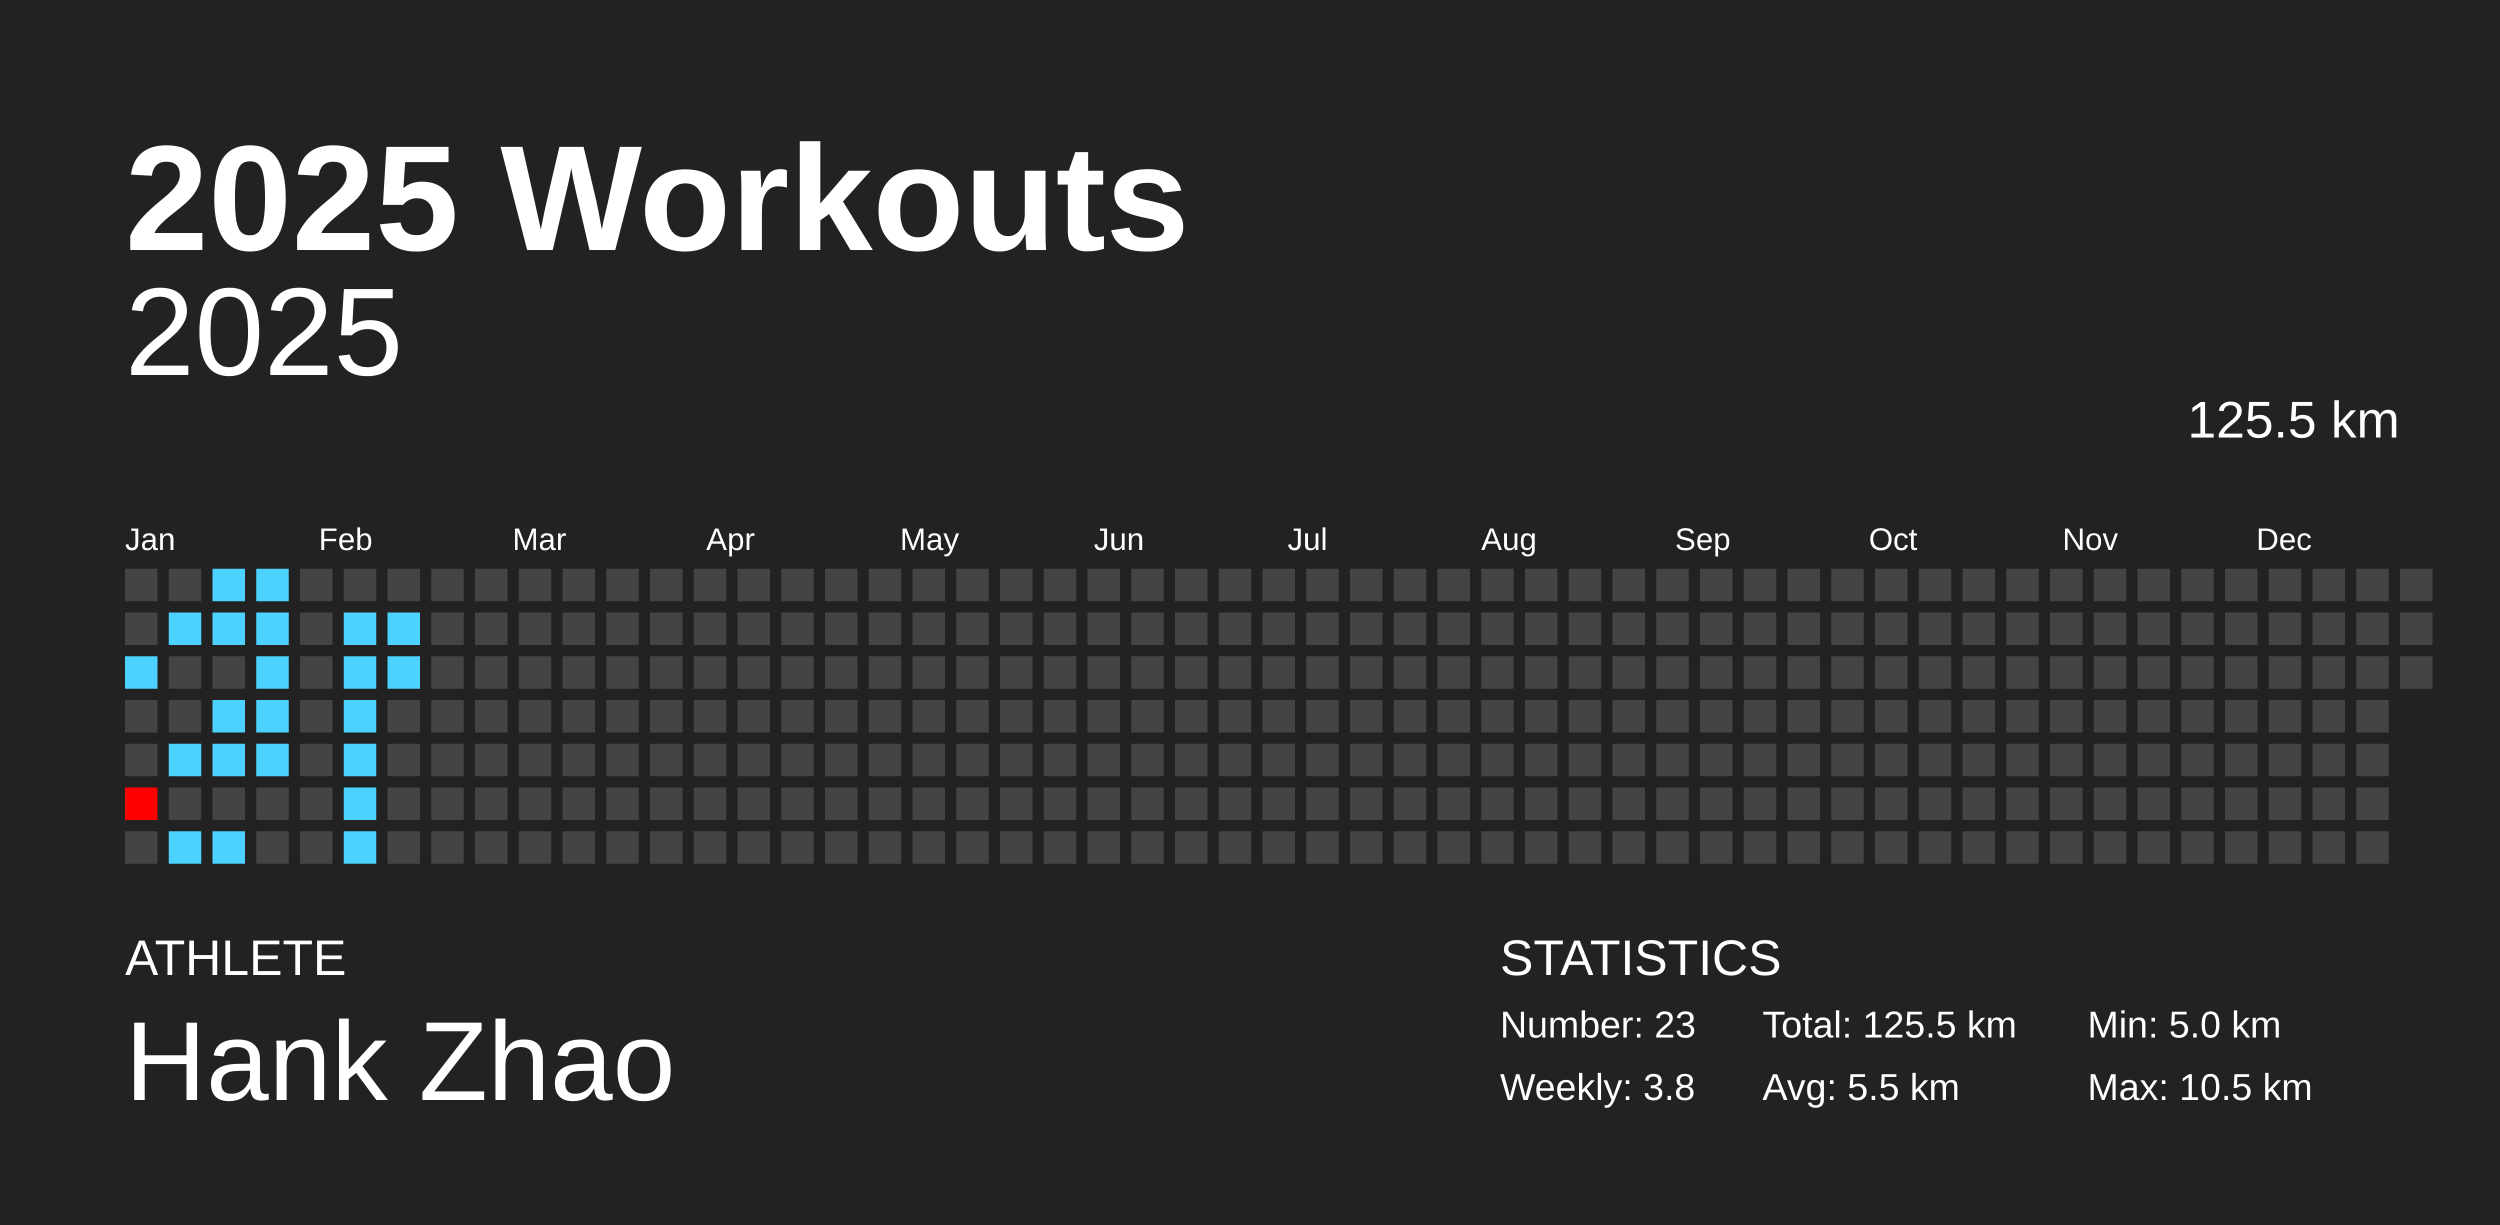
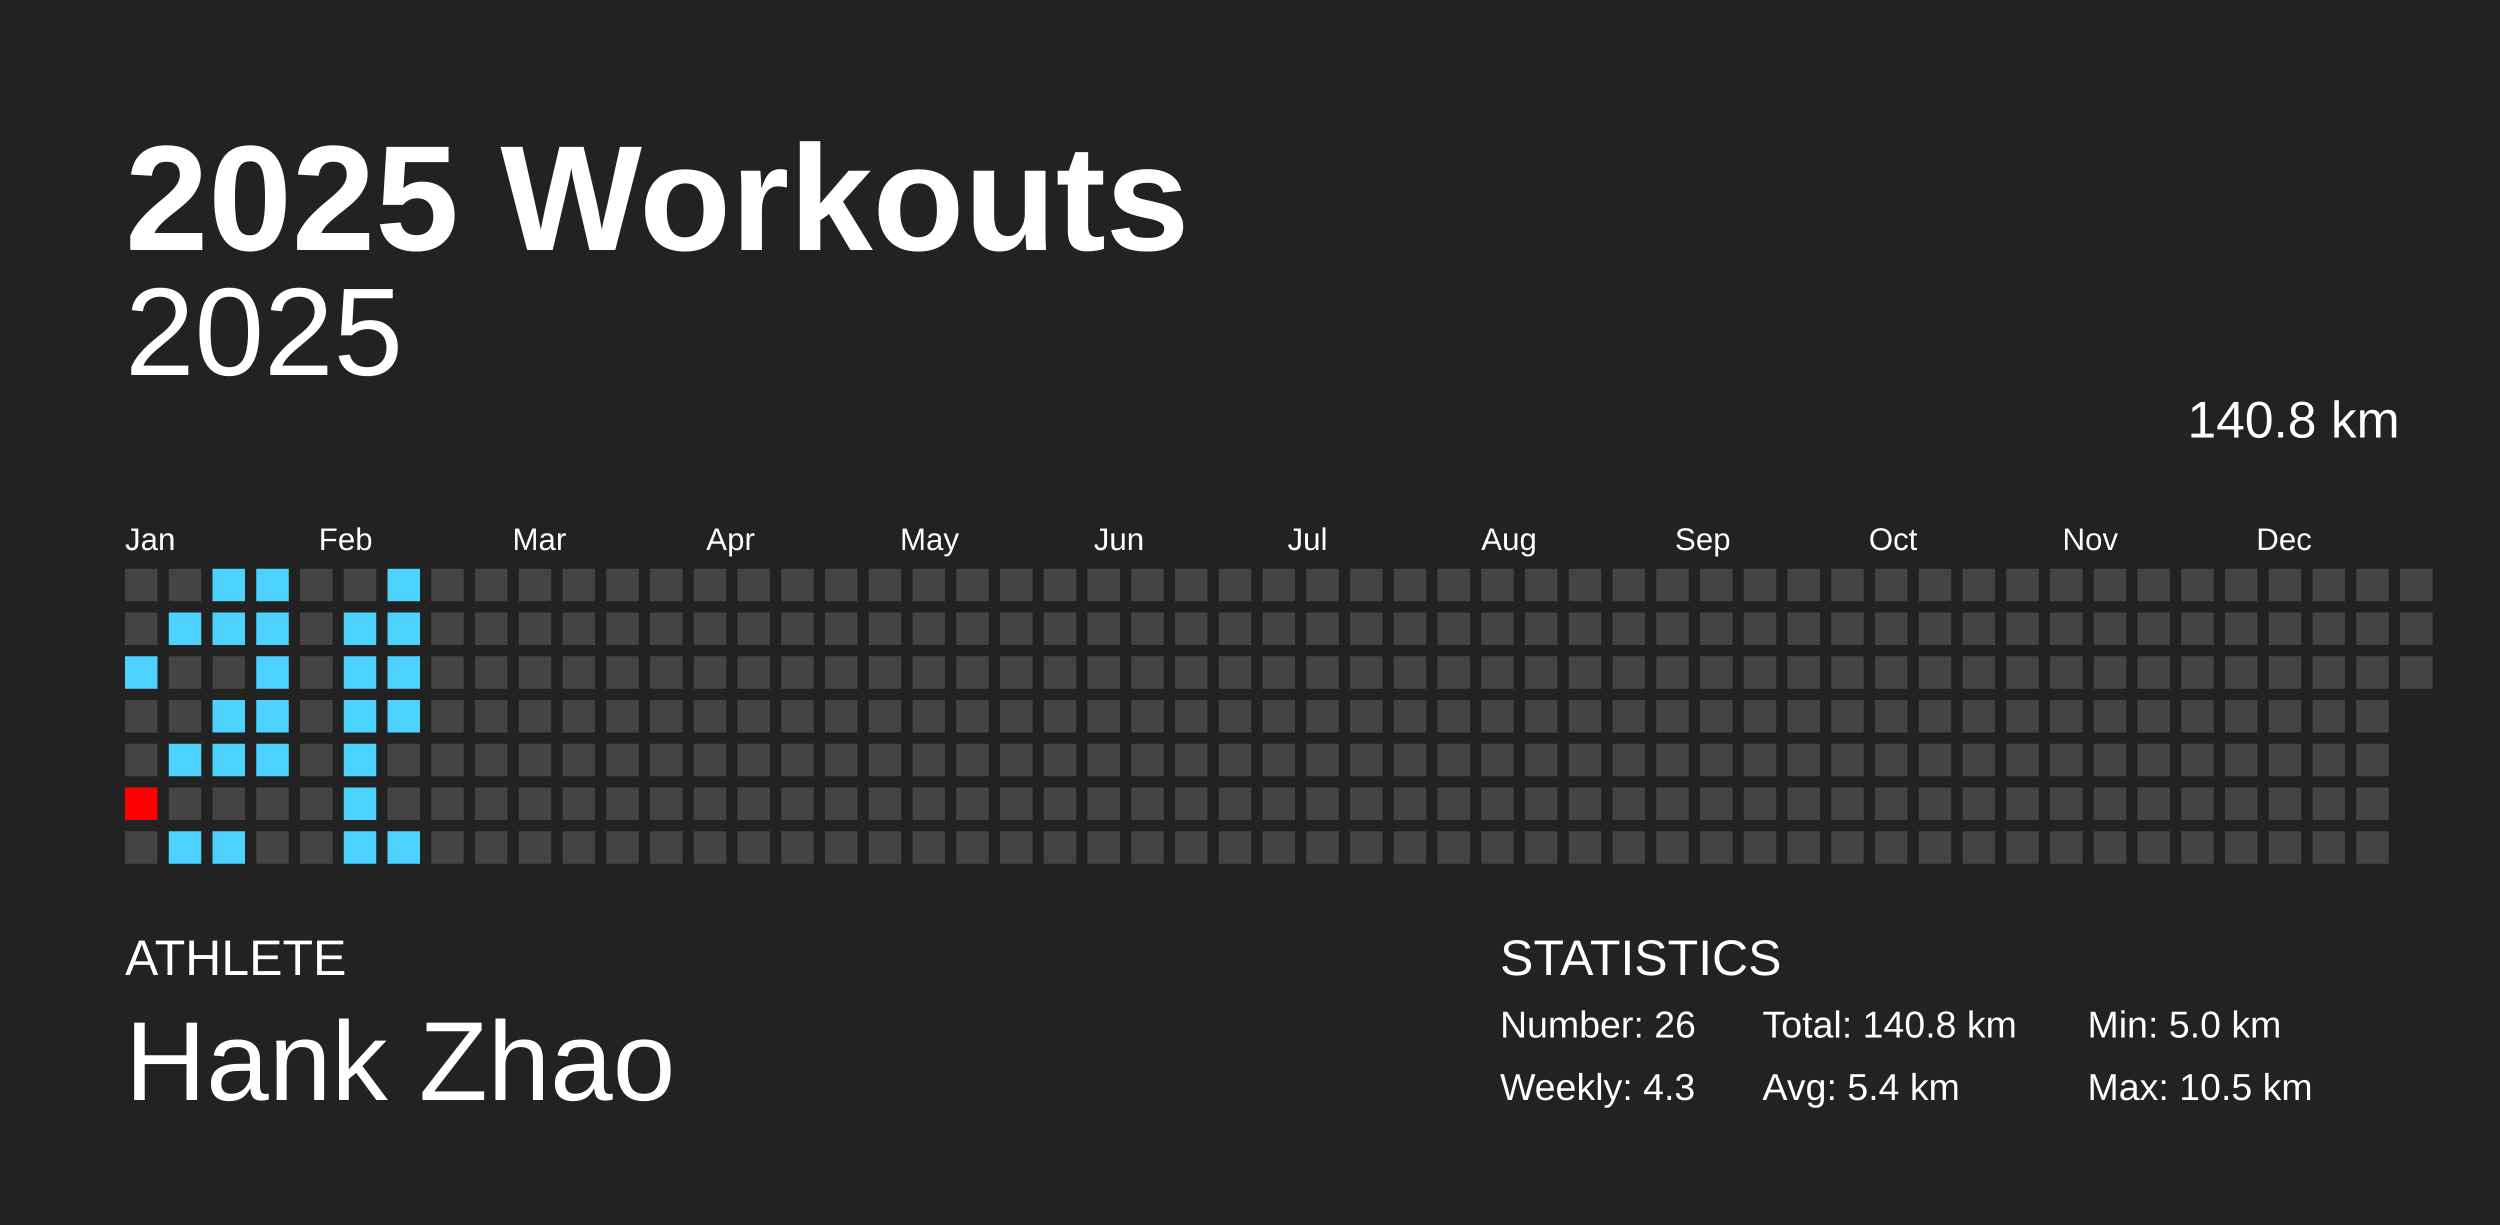
<svg xmlns="http://www.w3.org/2000/svg" baseProfile="full" height="98mm" version="1.1" viewBox="0,0,200,98" width="200mm">
  <defs />
  <rect fill="#222222" height="98" width="200" x="0" y="0" />
  <text fill="#FFFFFF" style="font-size:12px; font-family:Arial; font-weight:bold;" x="10" y="20">2025 Workouts</text>
  <text fill="#FFFFFF" style="font-size:4px; font-family:Arial" x="10" y="78">ATHLETE</text>
  <text fill="#FFFFFF" style="font-size:9px; font-family:Arial" x="10" y="88">Hank Zhao</text>
  <text fill="#FFFFFF" style="font-size:4px; font-family:Arial" x="120" y="78">STATISTICS</text>
-   <text fill="#FFFFFF" style="font-size:3px; font-family:Arial" x="120" y="83">Number: 23</text>
-   <text fill="#FFFFFF" style="font-size:3px; font-family:Arial" x="120" y="88">Weekly: 3.8</text>
-   <text fill="#FFFFFF" style="font-size:3px; font-family:Arial" x="141" y="83">Total: 125.5 km</text>
-   <text fill="#FFFFFF" style="font-size:3px; font-family:Arial" x="141" y="88">Avg: 5.5 km</text>
+   <text fill="#FFFFFF" style="font-size:3px; font-family:Arial" x="120" y="83">Number: 26</text>
+   <text fill="#FFFFFF" style="font-size:3px; font-family:Arial" x="120" y="88">Weekly: 4.3</text>
+   <text fill="#FFFFFF" style="font-size:3px; font-family:Arial" x="141" y="83">Total: 140.8 km</text>
+   <text fill="#FFFFFF" style="font-size:3px; font-family:Arial" x="141" y="88">Avg: 5.4 km</text>
  <text fill="#FFFFFF" style="font-size:3px; font-family:Arial" x="167" y="83">Min: 5.0 km</text>
  <text fill="#FFFFFF" style="font-size:3px; font-family:Arial" x="167" y="88">Max: 10.5 km</text>
  <text alignment-baseline="hanging" fill="#FFFFFF" style="font-size:10.0px; font-family:Arial;" x="10" y="30">2025</text>
-   <text alignment-baseline="hanging" fill="#FFFFFF" style="font-size:4.125px; font-family:Arial;" x="175" y="35">125.5 km</text>
+   <text alignment-baseline="hanging" fill="#FFFFFF" style="font-size:4.125px; font-family:Arial;" x="175" y="35">140.8 km</text>
  <text fill="#FFFFFF" style="font-size:2.5px; font-family:Arial" x="10.0" y="44">Jan</text>
  <text fill="#FFFFFF" style="font-size:2.5px; font-family:Arial" x="25.5" y="44">Feb</text>
  <text fill="#FFFFFF" style="font-size:2.5px; font-family:Arial" x="41.0" y="44">Mar</text>
  <text fill="#FFFFFF" style="font-size:2.5px; font-family:Arial" x="56.5" y="44">Apr</text>
  <text fill="#FFFFFF" style="font-size:2.5px; font-family:Arial" x="72.0" y="44">May</text>
  <text fill="#FFFFFF" style="font-size:2.5px; font-family:Arial" x="87.5" y="44">Jun</text>
  <text fill="#FFFFFF" style="font-size:2.5px; font-family:Arial" x="103.0" y="44">Jul</text>
  <text fill="#FFFFFF" style="font-size:2.5px; font-family:Arial" x="118.5" y="44">Aug</text>
  <text fill="#FFFFFF" style="font-size:2.5px; font-family:Arial" x="134.0" y="44">Sep</text>
  <text fill="#FFFFFF" style="font-size:2.5px; font-family:Arial" x="149.5" y="44">Oct</text>
  <text fill="#FFFFFF" style="font-size:2.5px; font-family:Arial" x="165.0" y="44">Nov</text>
  <text fill="#FFFFFF" style="font-size:2.5px; font-family:Arial" x="180.5" y="44">Dec</text>
  <rect fill="#444444" height="2.6" width="2.6" x="10.0" y="45.5" />
  <rect fill="#444444" height="2.6" width="2.6" x="10.0" y="49.0" />
  <rect fill="#4dd2ff" height="2.6" width="2.6" x="10.0" y="52.5" />
  <rect fill="#444444" height="2.6" width="2.6" x="10.0" y="56.0" />
  <rect fill="#444444" height="2.6" width="2.6" x="10.0" y="59.5" />
  <rect fill="#ff0000" height="2.6" width="2.6" x="10.0" y="63.0" />
  <rect fill="#444444" height="2.6" width="2.6" x="10.0" y="66.5" />
  <rect fill="#444444" height="2.6" width="2.6" x="13.5" y="45.5" />
  <rect fill="#4dd2ff" height="2.6" width="2.6" x="13.5" y="49.0" />
  <rect fill="#444444" height="2.6" width="2.6" x="13.5" y="52.5" />
  <rect fill="#444444" height="2.6" width="2.6" x="13.5" y="56.0" />
  <rect fill="#4dd2ff" height="2.6" width="2.6" x="13.5" y="59.5" />
  <rect fill="#444444" height="2.6" width="2.6" x="13.5" y="63.0" />
  <rect fill="#4dd2ff" height="2.6" width="2.6" x="13.5" y="66.5" />
  <rect fill="#4dd2ff" height="2.6" width="2.6" x="17.0" y="45.5" />
  <rect fill="#4dd2ff" height="2.6" width="2.6" x="17.0" y="49.0" />
  <rect fill="#444444" height="2.6" width="2.6" x="17.0" y="52.5" />
  <rect fill="#4dd2ff" height="2.6" width="2.6" x="17.0" y="56.0" />
  <rect fill="#4dd2ff" height="2.6" width="2.6" x="17.0" y="59.5" />
  <rect fill="#444444" height="2.6" width="2.6" x="17.0" y="63.0" />
  <rect fill="#4dd2ff" height="2.6" width="2.6" x="17.0" y="66.5" />
  <rect fill="#4dd2ff" height="2.6" width="2.6" x="20.5" y="45.5" />
  <rect fill="#4dd2ff" height="2.6" width="2.6" x="20.5" y="49.0" />
  <rect fill="#4dd2ff" height="2.6" width="2.6" x="20.5" y="52.5" />
  <rect fill="#4dd2ff" height="2.6" width="2.6" x="20.5" y="56.0" />
  <rect fill="#4dd2ff" height="2.6" width="2.6" x="20.5" y="59.5" />
  <rect fill="#444444" height="2.6" width="2.6" x="20.5" y="63.0" />
  <rect fill="#444444" height="2.6" width="2.6" x="20.5" y="66.5" />
  <rect fill="#444444" height="2.6" width="2.6" x="24.0" y="45.5" />
  <rect fill="#444444" height="2.6" width="2.6" x="24.0" y="49.0" />
  <rect fill="#444444" height="2.6" width="2.6" x="24.0" y="52.5" />
  <rect fill="#444444" height="2.6" width="2.6" x="24.0" y="56.0" />
  <rect fill="#444444" height="2.6" width="2.6" x="24.0" y="59.5" />
  <rect fill="#444444" height="2.6" width="2.6" x="24.0" y="63.0" />
  <rect fill="#444444" height="2.6" width="2.6" x="24.0" y="66.5" />
  <rect fill="#444444" height="2.6" width="2.6" x="27.5" y="45.5" />
  <rect fill="#4dd2ff" height="2.6" width="2.6" x="27.5" y="49.0" />
  <rect fill="#4dd2ff" height="2.6" width="2.6" x="27.5" y="52.5" />
  <rect fill="#4dd2ff" height="2.6" width="2.6" x="27.5" y="56.0" />
  <rect fill="#4dd2ff" height="2.6" width="2.6" x="27.5" y="59.5" />
  <rect fill="#4dd2ff" height="2.6" width="2.6" x="27.5" y="63.0" />
  <rect fill="#4dd2ff" height="2.6" width="2.6" x="27.5" y="66.5" />
-   <rect fill="#444444" height="2.6" width="2.6" x="31.0" y="45.5" />
+   <rect fill="#4dd2ff" height="2.6" width="2.6" x="31.0" y="45.5" />
  <rect fill="#4dd2ff" height="2.6" width="2.6" x="31.0" y="49.0" />
  <rect fill="#4dd2ff" height="2.6" width="2.6" x="31.0" y="52.5" />
-   <rect fill="#444444" height="2.6" width="2.6" x="31.0" y="56.0" />
+   <rect fill="#4dd2ff" height="2.6" width="2.6" x="31.0" y="56.0" />
  <rect fill="#444444" height="2.6" width="2.6" x="31.0" y="59.5" />
  <rect fill="#444444" height="2.6" width="2.6" x="31.0" y="63.0" />
-   <rect fill="#444444" height="2.6" width="2.6" x="31.0" y="66.5" />
+   <rect fill="#4dd2ff" height="2.6" width="2.6" x="31.0" y="66.5" />
  <rect fill="#444444" height="2.6" width="2.6" x="34.5" y="45.5" />
  <rect fill="#444444" height="2.6" width="2.6" x="34.5" y="49.0" />
  <rect fill="#444444" height="2.6" width="2.6" x="34.5" y="52.5" />
  <rect fill="#444444" height="2.6" width="2.6" x="34.5" y="56.0" />
  <rect fill="#444444" height="2.6" width="2.6" x="34.5" y="59.5" />
  <rect fill="#444444" height="2.6" width="2.6" x="34.5" y="63.0" />
  <rect fill="#444444" height="2.6" width="2.6" x="34.5" y="66.5" />
  <rect fill="#444444" height="2.6" width="2.6" x="38.0" y="45.5" />
  <rect fill="#444444" height="2.6" width="2.6" x="38.0" y="49.0" />
  <rect fill="#444444" height="2.6" width="2.6" x="38.0" y="52.5" />
  <rect fill="#444444" height="2.6" width="2.6" x="38.0" y="56.0" />
  <rect fill="#444444" height="2.6" width="2.6" x="38.0" y="59.5" />
  <rect fill="#444444" height="2.6" width="2.6" x="38.0" y="63.0" />
  <rect fill="#444444" height="2.6" width="2.6" x="38.0" y="66.5" />
  <rect fill="#444444" height="2.6" width="2.6" x="41.5" y="45.5" />
  <rect fill="#444444" height="2.6" width="2.6" x="41.5" y="49.0" />
  <rect fill="#444444" height="2.6" width="2.6" x="41.5" y="52.5" />
  <rect fill="#444444" height="2.6" width="2.6" x="41.5" y="56.0" />
  <rect fill="#444444" height="2.6" width="2.6" x="41.5" y="59.5" />
  <rect fill="#444444" height="2.6" width="2.6" x="41.5" y="63.0" />
  <rect fill="#444444" height="2.6" width="2.6" x="41.5" y="66.5" />
  <rect fill="#444444" height="2.6" width="2.6" x="45.0" y="45.5" />
  <rect fill="#444444" height="2.6" width="2.6" x="45.0" y="49.0" />
  <rect fill="#444444" height="2.6" width="2.6" x="45.0" y="52.5" />
  <rect fill="#444444" height="2.6" width="2.6" x="45.0" y="56.0" />
  <rect fill="#444444" height="2.6" width="2.6" x="45.0" y="59.5" />
  <rect fill="#444444" height="2.6" width="2.6" x="45.0" y="63.0" />
  <rect fill="#444444" height="2.6" width="2.6" x="45.0" y="66.5" />
  <rect fill="#444444" height="2.6" width="2.6" x="48.5" y="45.5" />
  <rect fill="#444444" height="2.6" width="2.6" x="48.5" y="49.0" />
  <rect fill="#444444" height="2.6" width="2.6" x="48.5" y="52.5" />
  <rect fill="#444444" height="2.6" width="2.6" x="48.5" y="56.0" />
  <rect fill="#444444" height="2.6" width="2.6" x="48.5" y="59.5" />
  <rect fill="#444444" height="2.6" width="2.6" x="48.5" y="63.0" />
  <rect fill="#444444" height="2.6" width="2.6" x="48.5" y="66.5" />
  <rect fill="#444444" height="2.6" width="2.6" x="52.0" y="45.5" />
  <rect fill="#444444" height="2.6" width="2.6" x="52.0" y="49.0" />
  <rect fill="#444444" height="2.6" width="2.6" x="52.0" y="52.5" />
  <rect fill="#444444" height="2.6" width="2.6" x="52.0" y="56.0" />
  <rect fill="#444444" height="2.6" width="2.6" x="52.0" y="59.5" />
  <rect fill="#444444" height="2.6" width="2.6" x="52.0" y="63.0" />
  <rect fill="#444444" height="2.6" width="2.6" x="52.0" y="66.5" />
  <rect fill="#444444" height="2.6" width="2.6" x="55.5" y="45.5" />
  <rect fill="#444444" height="2.6" width="2.6" x="55.5" y="49.0" />
  <rect fill="#444444" height="2.6" width="2.6" x="55.5" y="52.5" />
  <rect fill="#444444" height="2.6" width="2.6" x="55.5" y="56.0" />
  <rect fill="#444444" height="2.6" width="2.6" x="55.5" y="59.5" />
  <rect fill="#444444" height="2.6" width="2.6" x="55.5" y="63.0" />
  <rect fill="#444444" height="2.6" width="2.6" x="55.5" y="66.5" />
  <rect fill="#444444" height="2.6" width="2.6" x="59.0" y="45.5" />
  <rect fill="#444444" height="2.6" width="2.6" x="59.0" y="49.0" />
  <rect fill="#444444" height="2.6" width="2.6" x="59.0" y="52.5" />
  <rect fill="#444444" height="2.6" width="2.6" x="59.0" y="56.0" />
  <rect fill="#444444" height="2.6" width="2.6" x="59.0" y="59.5" />
  <rect fill="#444444" height="2.6" width="2.6" x="59.0" y="63.0" />
  <rect fill="#444444" height="2.6" width="2.6" x="59.0" y="66.5" />
  <rect fill="#444444" height="2.6" width="2.6" x="62.5" y="45.5" />
  <rect fill="#444444" height="2.6" width="2.6" x="62.5" y="49.0" />
  <rect fill="#444444" height="2.6" width="2.6" x="62.5" y="52.5" />
  <rect fill="#444444" height="2.6" width="2.6" x="62.5" y="56.0" />
  <rect fill="#444444" height="2.6" width="2.6" x="62.5" y="59.5" />
  <rect fill="#444444" height="2.6" width="2.6" x="62.5" y="63.0" />
  <rect fill="#444444" height="2.6" width="2.6" x="62.5" y="66.5" />
  <rect fill="#444444" height="2.6" width="2.6" x="66.0" y="45.5" />
  <rect fill="#444444" height="2.6" width="2.6" x="66.0" y="49.0" />
  <rect fill="#444444" height="2.6" width="2.6" x="66.0" y="52.5" />
  <rect fill="#444444" height="2.6" width="2.6" x="66.0" y="56.0" />
  <rect fill="#444444" height="2.6" width="2.6" x="66.0" y="59.5" />
  <rect fill="#444444" height="2.6" width="2.6" x="66.0" y="63.0" />
  <rect fill="#444444" height="2.6" width="2.6" x="66.0" y="66.5" />
  <rect fill="#444444" height="2.6" width="2.6" x="69.5" y="45.5" />
  <rect fill="#444444" height="2.6" width="2.6" x="69.5" y="49.0" />
  <rect fill="#444444" height="2.6" width="2.6" x="69.5" y="52.5" />
  <rect fill="#444444" height="2.6" width="2.6" x="69.5" y="56.0" />
  <rect fill="#444444" height="2.6" width="2.6" x="69.5" y="59.5" />
  <rect fill="#444444" height="2.6" width="2.6" x="69.5" y="63.0" />
  <rect fill="#444444" height="2.6" width="2.6" x="69.5" y="66.5" />
  <rect fill="#444444" height="2.6" width="2.6" x="73.0" y="45.5" />
  <rect fill="#444444" height="2.6" width="2.6" x="73.0" y="49.0" />
  <rect fill="#444444" height="2.6" width="2.6" x="73.0" y="52.5" />
  <rect fill="#444444" height="2.6" width="2.6" x="73.0" y="56.0" />
  <rect fill="#444444" height="2.6" width="2.6" x="73.0" y="59.5" />
  <rect fill="#444444" height="2.6" width="2.6" x="73.0" y="63.0" />
  <rect fill="#444444" height="2.6" width="2.6" x="73.0" y="66.5" />
  <rect fill="#444444" height="2.6" width="2.6" x="76.5" y="45.5" />
  <rect fill="#444444" height="2.6" width="2.6" x="76.5" y="49.0" />
  <rect fill="#444444" height="2.6" width="2.6" x="76.5" y="52.5" />
  <rect fill="#444444" height="2.6" width="2.6" x="76.5" y="56.0" />
  <rect fill="#444444" height="2.6" width="2.6" x="76.5" y="59.5" />
  <rect fill="#444444" height="2.6" width="2.6" x="76.5" y="63.0" />
  <rect fill="#444444" height="2.6" width="2.6" x="76.5" y="66.5" />
  <rect fill="#444444" height="2.6" width="2.6" x="80.0" y="45.5" />
  <rect fill="#444444" height="2.6" width="2.6" x="80.0" y="49.0" />
  <rect fill="#444444" height="2.6" width="2.6" x="80.0" y="52.5" />
  <rect fill="#444444" height="2.6" width="2.6" x="80.0" y="56.0" />
  <rect fill="#444444" height="2.6" width="2.6" x="80.0" y="59.5" />
  <rect fill="#444444" height="2.6" width="2.6" x="80.0" y="63.0" />
  <rect fill="#444444" height="2.6" width="2.6" x="80.0" y="66.5" />
  <rect fill="#444444" height="2.6" width="2.6" x="83.5" y="45.5" />
  <rect fill="#444444" height="2.6" width="2.6" x="83.5" y="49.0" />
  <rect fill="#444444" height="2.6" width="2.6" x="83.5" y="52.5" />
  <rect fill="#444444" height="2.6" width="2.6" x="83.5" y="56.0" />
  <rect fill="#444444" height="2.6" width="2.6" x="83.5" y="59.5" />
  <rect fill="#444444" height="2.6" width="2.6" x="83.5" y="63.0" />
  <rect fill="#444444" height="2.6" width="2.6" x="83.5" y="66.5" />
  <rect fill="#444444" height="2.6" width="2.6" x="87.0" y="45.5" />
  <rect fill="#444444" height="2.6" width="2.6" x="87.0" y="49.0" />
  <rect fill="#444444" height="2.6" width="2.6" x="87.0" y="52.5" />
  <rect fill="#444444" height="2.6" width="2.6" x="87.0" y="56.0" />
  <rect fill="#444444" height="2.6" width="2.6" x="87.0" y="59.5" />
  <rect fill="#444444" height="2.6" width="2.6" x="87.0" y="63.0" />
  <rect fill="#444444" height="2.6" width="2.6" x="87.0" y="66.5" />
  <rect fill="#444444" height="2.6" width="2.6" x="90.5" y="45.5" />
  <rect fill="#444444" height="2.6" width="2.6" x="90.5" y="49.0" />
  <rect fill="#444444" height="2.6" width="2.6" x="90.5" y="52.5" />
  <rect fill="#444444" height="2.6" width="2.6" x="90.5" y="56.0" />
  <rect fill="#444444" height="2.6" width="2.6" x="90.5" y="59.5" />
  <rect fill="#444444" height="2.6" width="2.6" x="90.5" y="63.0" />
  <rect fill="#444444" height="2.6" width="2.6" x="90.5" y="66.5" />
  <rect fill="#444444" height="2.6" width="2.6" x="94.0" y="45.5" />
  <rect fill="#444444" height="2.6" width="2.6" x="94.0" y="49.0" />
  <rect fill="#444444" height="2.6" width="2.6" x="94.0" y="52.5" />
  <rect fill="#444444" height="2.6" width="2.6" x="94.0" y="56.0" />
  <rect fill="#444444" height="2.6" width="2.6" x="94.0" y="59.5" />
  <rect fill="#444444" height="2.6" width="2.6" x="94.0" y="63.0" />
  <rect fill="#444444" height="2.6" width="2.6" x="94.0" y="66.5" />
  <rect fill="#444444" height="2.6" width="2.6" x="97.5" y="45.5" />
  <rect fill="#444444" height="2.6" width="2.6" x="97.5" y="49.0" />
  <rect fill="#444444" height="2.6" width="2.6" x="97.5" y="52.5" />
  <rect fill="#444444" height="2.6" width="2.6" x="97.5" y="56.0" />
  <rect fill="#444444" height="2.6" width="2.6" x="97.5" y="59.5" />
  <rect fill="#444444" height="2.6" width="2.6" x="97.5" y="63.0" />
  <rect fill="#444444" height="2.6" width="2.6" x="97.5" y="66.5" />
  <rect fill="#444444" height="2.6" width="2.6" x="101.0" y="45.5" />
  <rect fill="#444444" height="2.6" width="2.6" x="101.0" y="49.0" />
  <rect fill="#444444" height="2.6" width="2.6" x="101.0" y="52.5" />
  <rect fill="#444444" height="2.6" width="2.6" x="101.0" y="56.0" />
  <rect fill="#444444" height="2.6" width="2.6" x="101.0" y="59.5" />
  <rect fill="#444444" height="2.6" width="2.6" x="101.0" y="63.0" />
  <rect fill="#444444" height="2.6" width="2.6" x="101.0" y="66.5" />
  <rect fill="#444444" height="2.6" width="2.6" x="104.5" y="45.5" />
  <rect fill="#444444" height="2.6" width="2.6" x="104.5" y="49.0" />
  <rect fill="#444444" height="2.6" width="2.6" x="104.5" y="52.5" />
  <rect fill="#444444" height="2.6" width="2.6" x="104.5" y="56.0" />
  <rect fill="#444444" height="2.6" width="2.6" x="104.5" y="59.5" />
  <rect fill="#444444" height="2.6" width="2.6" x="104.5" y="63.0" />
  <rect fill="#444444" height="2.6" width="2.6" x="104.5" y="66.5" />
  <rect fill="#444444" height="2.6" width="2.6" x="108.0" y="45.5" />
  <rect fill="#444444" height="2.6" width="2.6" x="108.0" y="49.0" />
  <rect fill="#444444" height="2.6" width="2.6" x="108.0" y="52.5" />
  <rect fill="#444444" height="2.6" width="2.6" x="108.0" y="56.0" />
  <rect fill="#444444" height="2.6" width="2.6" x="108.0" y="59.5" />
  <rect fill="#444444" height="2.6" width="2.6" x="108.0" y="63.0" />
  <rect fill="#444444" height="2.6" width="2.6" x="108.0" y="66.5" />
  <rect fill="#444444" height="2.6" width="2.6" x="111.5" y="45.5" />
  <rect fill="#444444" height="2.6" width="2.6" x="111.5" y="49.0" />
  <rect fill="#444444" height="2.6" width="2.6" x="111.5" y="52.5" />
  <rect fill="#444444" height="2.6" width="2.6" x="111.5" y="56.0" />
  <rect fill="#444444" height="2.6" width="2.6" x="111.5" y="59.5" />
  <rect fill="#444444" height="2.6" width="2.6" x="111.5" y="63.0" />
  <rect fill="#444444" height="2.6" width="2.6" x="111.5" y="66.5" />
  <rect fill="#444444" height="2.6" width="2.6" x="115.0" y="45.5" />
  <rect fill="#444444" height="2.6" width="2.6" x="115.0" y="49.0" />
  <rect fill="#444444" height="2.6" width="2.6" x="115.0" y="52.5" />
  <rect fill="#444444" height="2.6" width="2.6" x="115.0" y="56.0" />
  <rect fill="#444444" height="2.6" width="2.6" x="115.0" y="59.5" />
  <rect fill="#444444" height="2.6" width="2.6" x="115.0" y="63.0" />
  <rect fill="#444444" height="2.6" width="2.6" x="115.0" y="66.5" />
  <rect fill="#444444" height="2.6" width="2.6" x="118.5" y="45.5" />
  <rect fill="#444444" height="2.6" width="2.6" x="118.5" y="49.0" />
  <rect fill="#444444" height="2.6" width="2.6" x="118.5" y="52.5" />
  <rect fill="#444444" height="2.6" width="2.6" x="118.5" y="56.0" />
  <rect fill="#444444" height="2.6" width="2.6" x="118.5" y="59.5" />
  <rect fill="#444444" height="2.6" width="2.6" x="118.5" y="63.0" />
  <rect fill="#444444" height="2.6" width="2.6" x="118.5" y="66.5" />
  <rect fill="#444444" height="2.6" width="2.6" x="122.0" y="45.5" />
  <rect fill="#444444" height="2.6" width="2.6" x="122.0" y="49.0" />
  <rect fill="#444444" height="2.6" width="2.6" x="122.0" y="52.5" />
  <rect fill="#444444" height="2.6" width="2.6" x="122.0" y="56.0" />
  <rect fill="#444444" height="2.6" width="2.6" x="122.0" y="59.5" />
  <rect fill="#444444" height="2.6" width="2.6" x="122.0" y="63.0" />
  <rect fill="#444444" height="2.6" width="2.6" x="122.0" y="66.5" />
  <rect fill="#444444" height="2.6" width="2.6" x="125.5" y="45.5" />
  <rect fill="#444444" height="2.6" width="2.6" x="125.5" y="49.0" />
  <rect fill="#444444" height="2.6" width="2.6" x="125.5" y="52.5" />
  <rect fill="#444444" height="2.6" width="2.6" x="125.5" y="56.0" />
  <rect fill="#444444" height="2.6" width="2.6" x="125.5" y="59.5" />
  <rect fill="#444444" height="2.6" width="2.6" x="125.5" y="63.0" />
  <rect fill="#444444" height="2.6" width="2.6" x="125.5" y="66.5" />
  <rect fill="#444444" height="2.6" width="2.6" x="129.0" y="45.5" />
  <rect fill="#444444" height="2.6" width="2.6" x="129.0" y="49.0" />
  <rect fill="#444444" height="2.6" width="2.6" x="129.0" y="52.5" />
  <rect fill="#444444" height="2.6" width="2.6" x="129.0" y="56.0" />
  <rect fill="#444444" height="2.6" width="2.6" x="129.0" y="59.5" />
  <rect fill="#444444" height="2.6" width="2.6" x="129.0" y="63.0" />
  <rect fill="#444444" height="2.6" width="2.6" x="129.0" y="66.5" />
  <rect fill="#444444" height="2.6" width="2.6" x="132.5" y="45.5" />
  <rect fill="#444444" height="2.6" width="2.6" x="132.5" y="49.0" />
  <rect fill="#444444" height="2.6" width="2.6" x="132.5" y="52.5" />
  <rect fill="#444444" height="2.6" width="2.6" x="132.5" y="56.0" />
  <rect fill="#444444" height="2.6" width="2.6" x="132.5" y="59.5" />
  <rect fill="#444444" height="2.6" width="2.6" x="132.5" y="63.0" />
  <rect fill="#444444" height="2.6" width="2.6" x="132.5" y="66.5" />
  <rect fill="#444444" height="2.6" width="2.6" x="136.0" y="45.5" />
  <rect fill="#444444" height="2.6" width="2.6" x="136.0" y="49.0" />
  <rect fill="#444444" height="2.6" width="2.6" x="136.0" y="52.5" />
  <rect fill="#444444" height="2.6" width="2.6" x="136.0" y="56.0" />
  <rect fill="#444444" height="2.6" width="2.6" x="136.0" y="59.5" />
  <rect fill="#444444" height="2.6" width="2.6" x="136.0" y="63.0" />
  <rect fill="#444444" height="2.6" width="2.6" x="136.0" y="66.5" />
  <rect fill="#444444" height="2.6" width="2.6" x="139.5" y="45.5" />
  <rect fill="#444444" height="2.6" width="2.6" x="139.5" y="49.0" />
  <rect fill="#444444" height="2.6" width="2.6" x="139.5" y="52.5" />
  <rect fill="#444444" height="2.6" width="2.6" x="139.5" y="56.0" />
  <rect fill="#444444" height="2.6" width="2.6" x="139.5" y="59.5" />
  <rect fill="#444444" height="2.6" width="2.6" x="139.5" y="63.0" />
  <rect fill="#444444" height="2.6" width="2.6" x="139.5" y="66.5" />
  <rect fill="#444444" height="2.6" width="2.6" x="143.0" y="45.5" />
  <rect fill="#444444" height="2.6" width="2.6" x="143.0" y="49.0" />
  <rect fill="#444444" height="2.6" width="2.6" x="143.0" y="52.5" />
  <rect fill="#444444" height="2.6" width="2.6" x="143.0" y="56.0" />
  <rect fill="#444444" height="2.6" width="2.6" x="143.0" y="59.5" />
  <rect fill="#444444" height="2.6" width="2.6" x="143.0" y="63.0" />
  <rect fill="#444444" height="2.6" width="2.6" x="143.0" y="66.5" />
  <rect fill="#444444" height="2.6" width="2.6" x="146.5" y="45.5" />
  <rect fill="#444444" height="2.6" width="2.6" x="146.5" y="49.0" />
  <rect fill="#444444" height="2.6" width="2.6" x="146.5" y="52.5" />
  <rect fill="#444444" height="2.6" width="2.6" x="146.5" y="56.0" />
  <rect fill="#444444" height="2.6" width="2.6" x="146.5" y="59.5" />
  <rect fill="#444444" height="2.6" width="2.6" x="146.5" y="63.0" />
  <rect fill="#444444" height="2.6" width="2.6" x="146.5" y="66.5" />
  <rect fill="#444444" height="2.6" width="2.6" x="150.0" y="45.5" />
  <rect fill="#444444" height="2.6" width="2.6" x="150.0" y="49.0" />
  <rect fill="#444444" height="2.6" width="2.6" x="150.0" y="52.5" />
  <rect fill="#444444" height="2.6" width="2.6" x="150.0" y="56.0" />
  <rect fill="#444444" height="2.6" width="2.6" x="150.0" y="59.5" />
  <rect fill="#444444" height="2.6" width="2.6" x="150.0" y="63.0" />
  <rect fill="#444444" height="2.6" width="2.6" x="150.0" y="66.5" />
  <rect fill="#444444" height="2.6" width="2.6" x="153.5" y="45.5" />
  <rect fill="#444444" height="2.6" width="2.6" x="153.5" y="49.0" />
  <rect fill="#444444" height="2.6" width="2.6" x="153.5" y="52.5" />
  <rect fill="#444444" height="2.6" width="2.6" x="153.5" y="56.0" />
  <rect fill="#444444" height="2.6" width="2.6" x="153.5" y="59.5" />
  <rect fill="#444444" height="2.6" width="2.6" x="153.5" y="63.0" />
  <rect fill="#444444" height="2.6" width="2.6" x="153.5" y="66.5" />
  <rect fill="#444444" height="2.6" width="2.6" x="157.0" y="45.5" />
  <rect fill="#444444" height="2.6" width="2.6" x="157.0" y="49.0" />
  <rect fill="#444444" height="2.6" width="2.6" x="157.0" y="52.5" />
  <rect fill="#444444" height="2.6" width="2.6" x="157.0" y="56.0" />
  <rect fill="#444444" height="2.6" width="2.6" x="157.0" y="59.5" />
  <rect fill="#444444" height="2.6" width="2.6" x="157.0" y="63.0" />
  <rect fill="#444444" height="2.6" width="2.6" x="157.0" y="66.5" />
  <rect fill="#444444" height="2.6" width="2.6" x="160.5" y="45.5" />
  <rect fill="#444444" height="2.6" width="2.6" x="160.5" y="49.0" />
  <rect fill="#444444" height="2.6" width="2.6" x="160.5" y="52.5" />
  <rect fill="#444444" height="2.6" width="2.6" x="160.5" y="56.0" />
  <rect fill="#444444" height="2.6" width="2.6" x="160.5" y="59.5" />
  <rect fill="#444444" height="2.6" width="2.6" x="160.5" y="63.0" />
  <rect fill="#444444" height="2.6" width="2.6" x="160.5" y="66.5" />
  <rect fill="#444444" height="2.6" width="2.6" x="164.0" y="45.5" />
  <rect fill="#444444" height="2.6" width="2.6" x="164.0" y="49.0" />
  <rect fill="#444444" height="2.6" width="2.6" x="164.0" y="52.5" />
  <rect fill="#444444" height="2.6" width="2.6" x="164.0" y="56.0" />
  <rect fill="#444444" height="2.6" width="2.6" x="164.0" y="59.5" />
  <rect fill="#444444" height="2.6" width="2.6" x="164.0" y="63.0" />
  <rect fill="#444444" height="2.6" width="2.6" x="164.0" y="66.5" />
  <rect fill="#444444" height="2.6" width="2.6" x="167.5" y="45.5" />
  <rect fill="#444444" height="2.6" width="2.6" x="167.5" y="49.0" />
  <rect fill="#444444" height="2.6" width="2.6" x="167.5" y="52.5" />
  <rect fill="#444444" height="2.6" width="2.6" x="167.5" y="56.0" />
  <rect fill="#444444" height="2.6" width="2.6" x="167.5" y="59.5" />
  <rect fill="#444444" height="2.6" width="2.6" x="167.5" y="63.0" />
  <rect fill="#444444" height="2.6" width="2.6" x="167.5" y="66.5" />
  <rect fill="#444444" height="2.6" width="2.6" x="171.0" y="45.5" />
  <rect fill="#444444" height="2.6" width="2.6" x="171.0" y="49.0" />
  <rect fill="#444444" height="2.6" width="2.6" x="171.0" y="52.5" />
  <rect fill="#444444" height="2.6" width="2.6" x="171.0" y="56.0" />
  <rect fill="#444444" height="2.6" width="2.6" x="171.0" y="59.5" />
  <rect fill="#444444" height="2.6" width="2.6" x="171.0" y="63.0" />
  <rect fill="#444444" height="2.6" width="2.6" x="171.0" y="66.5" />
  <rect fill="#444444" height="2.6" width="2.6" x="174.5" y="45.5" />
  <rect fill="#444444" height="2.6" width="2.6" x="174.5" y="49.0" />
  <rect fill="#444444" height="2.6" width="2.6" x="174.5" y="52.5" />
  <rect fill="#444444" height="2.6" width="2.6" x="174.5" y="56.0" />
  <rect fill="#444444" height="2.6" width="2.6" x="174.5" y="59.5" />
  <rect fill="#444444" height="2.6" width="2.6" x="174.5" y="63.0" />
  <rect fill="#444444" height="2.6" width="2.6" x="174.5" y="66.5" />
  <rect fill="#444444" height="2.6" width="2.6" x="178.0" y="45.5" />
  <rect fill="#444444" height="2.6" width="2.6" x="178.0" y="49.0" />
  <rect fill="#444444" height="2.6" width="2.6" x="178.0" y="52.5" />
  <rect fill="#444444" height="2.6" width="2.6" x="178.0" y="56.0" />
  <rect fill="#444444" height="2.6" width="2.6" x="178.0" y="59.5" />
  <rect fill="#444444" height="2.6" width="2.6" x="178.0" y="63.0" />
  <rect fill="#444444" height="2.6" width="2.6" x="178.0" y="66.5" />
  <rect fill="#444444" height="2.6" width="2.6" x="181.5" y="45.5" />
  <rect fill="#444444" height="2.6" width="2.6" x="181.5" y="49.0" />
  <rect fill="#444444" height="2.6" width="2.6" x="181.5" y="52.5" />
  <rect fill="#444444" height="2.6" width="2.6" x="181.5" y="56.0" />
  <rect fill="#444444" height="2.6" width="2.6" x="181.5" y="59.5" />
  <rect fill="#444444" height="2.6" width="2.6" x="181.5" y="63.0" />
  <rect fill="#444444" height="2.6" width="2.6" x="181.5" y="66.5" />
  <rect fill="#444444" height="2.6" width="2.6" x="185.0" y="45.5" />
  <rect fill="#444444" height="2.6" width="2.6" x="185.0" y="49.0" />
  <rect fill="#444444" height="2.6" width="2.6" x="185.0" y="52.5" />
  <rect fill="#444444" height="2.6" width="2.6" x="185.0" y="56.0" />
  <rect fill="#444444" height="2.6" width="2.6" x="185.0" y="59.5" />
  <rect fill="#444444" height="2.6" width="2.6" x="185.0" y="63.0" />
  <rect fill="#444444" height="2.6" width="2.6" x="185.0" y="66.5" />
  <rect fill="#444444" height="2.6" width="2.6" x="188.5" y="45.5" />
  <rect fill="#444444" height="2.6" width="2.6" x="188.5" y="49.0" />
  <rect fill="#444444" height="2.6" width="2.6" x="188.5" y="52.5" />
  <rect fill="#444444" height="2.6" width="2.6" x="188.5" y="56.0" />
  <rect fill="#444444" height="2.6" width="2.6" x="188.5" y="59.5" />
  <rect fill="#444444" height="2.6" width="2.6" x="188.5" y="63.0" />
  <rect fill="#444444" height="2.6" width="2.6" x="188.5" y="66.5" />
  <rect fill="#444444" height="2.6" width="2.6" x="192.0" y="45.5" />
  <rect fill="#444444" height="2.6" width="2.6" x="192.0" y="49.0" />
  <rect fill="#444444" height="2.6" width="2.6" x="192.0" y="52.5" />
</svg>
